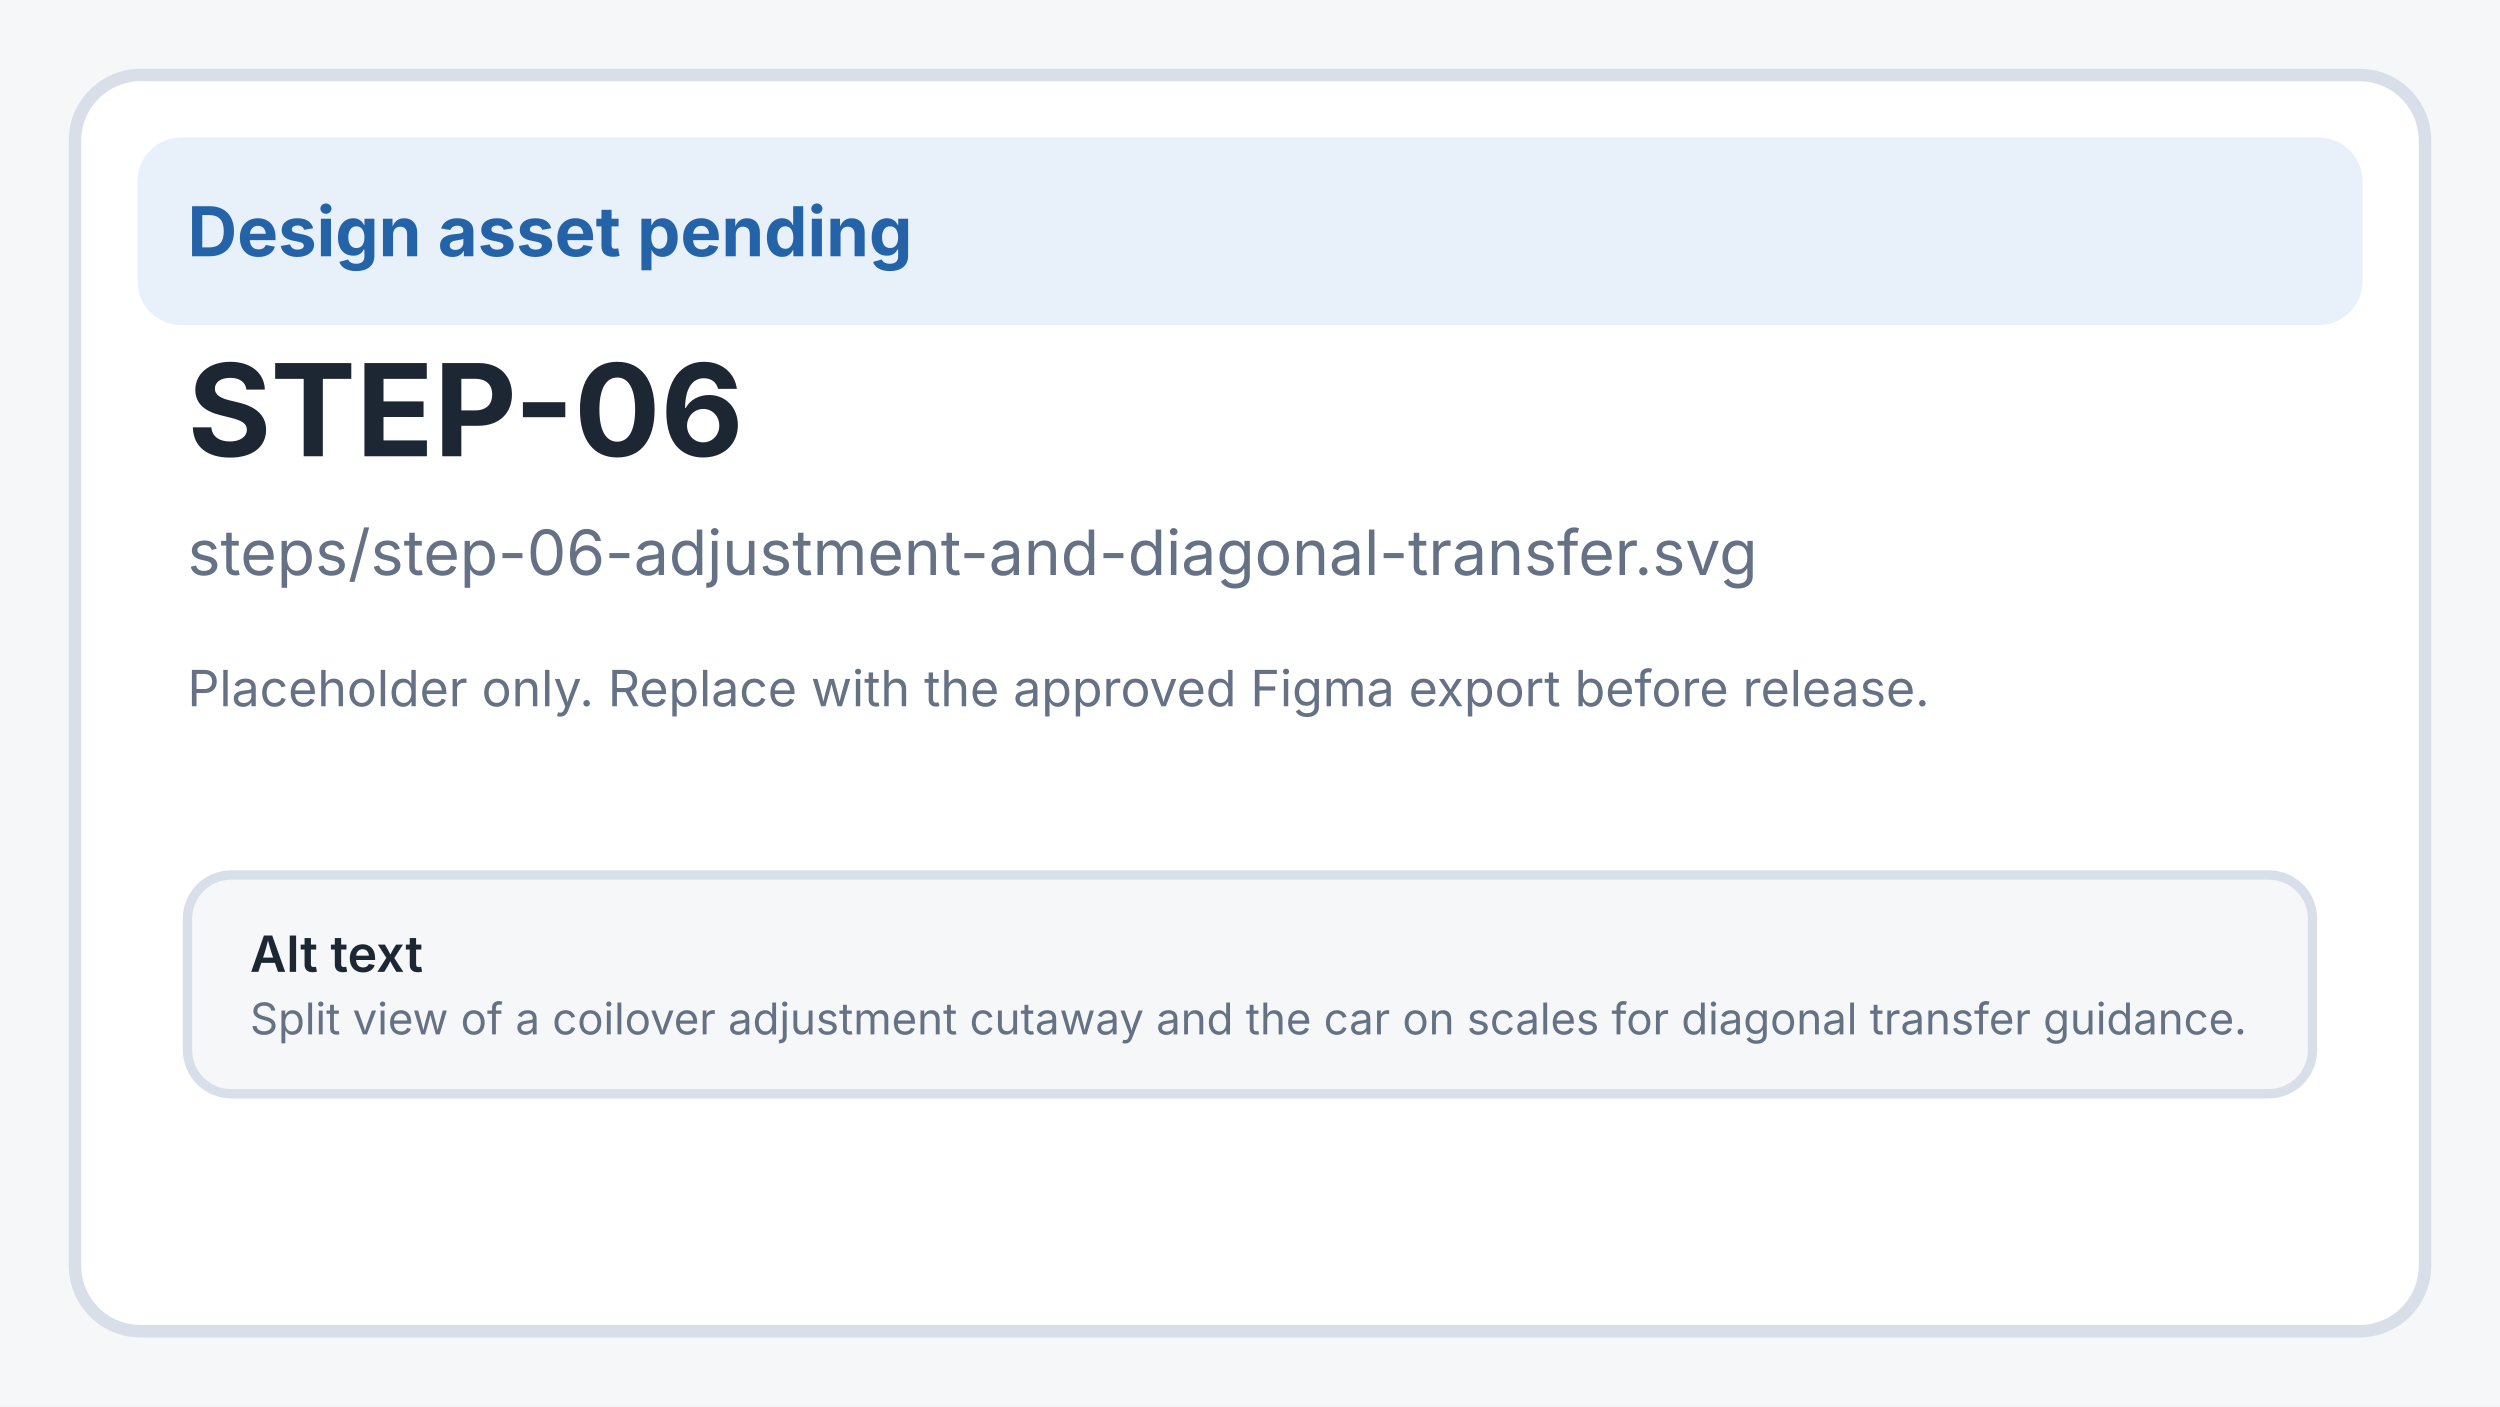
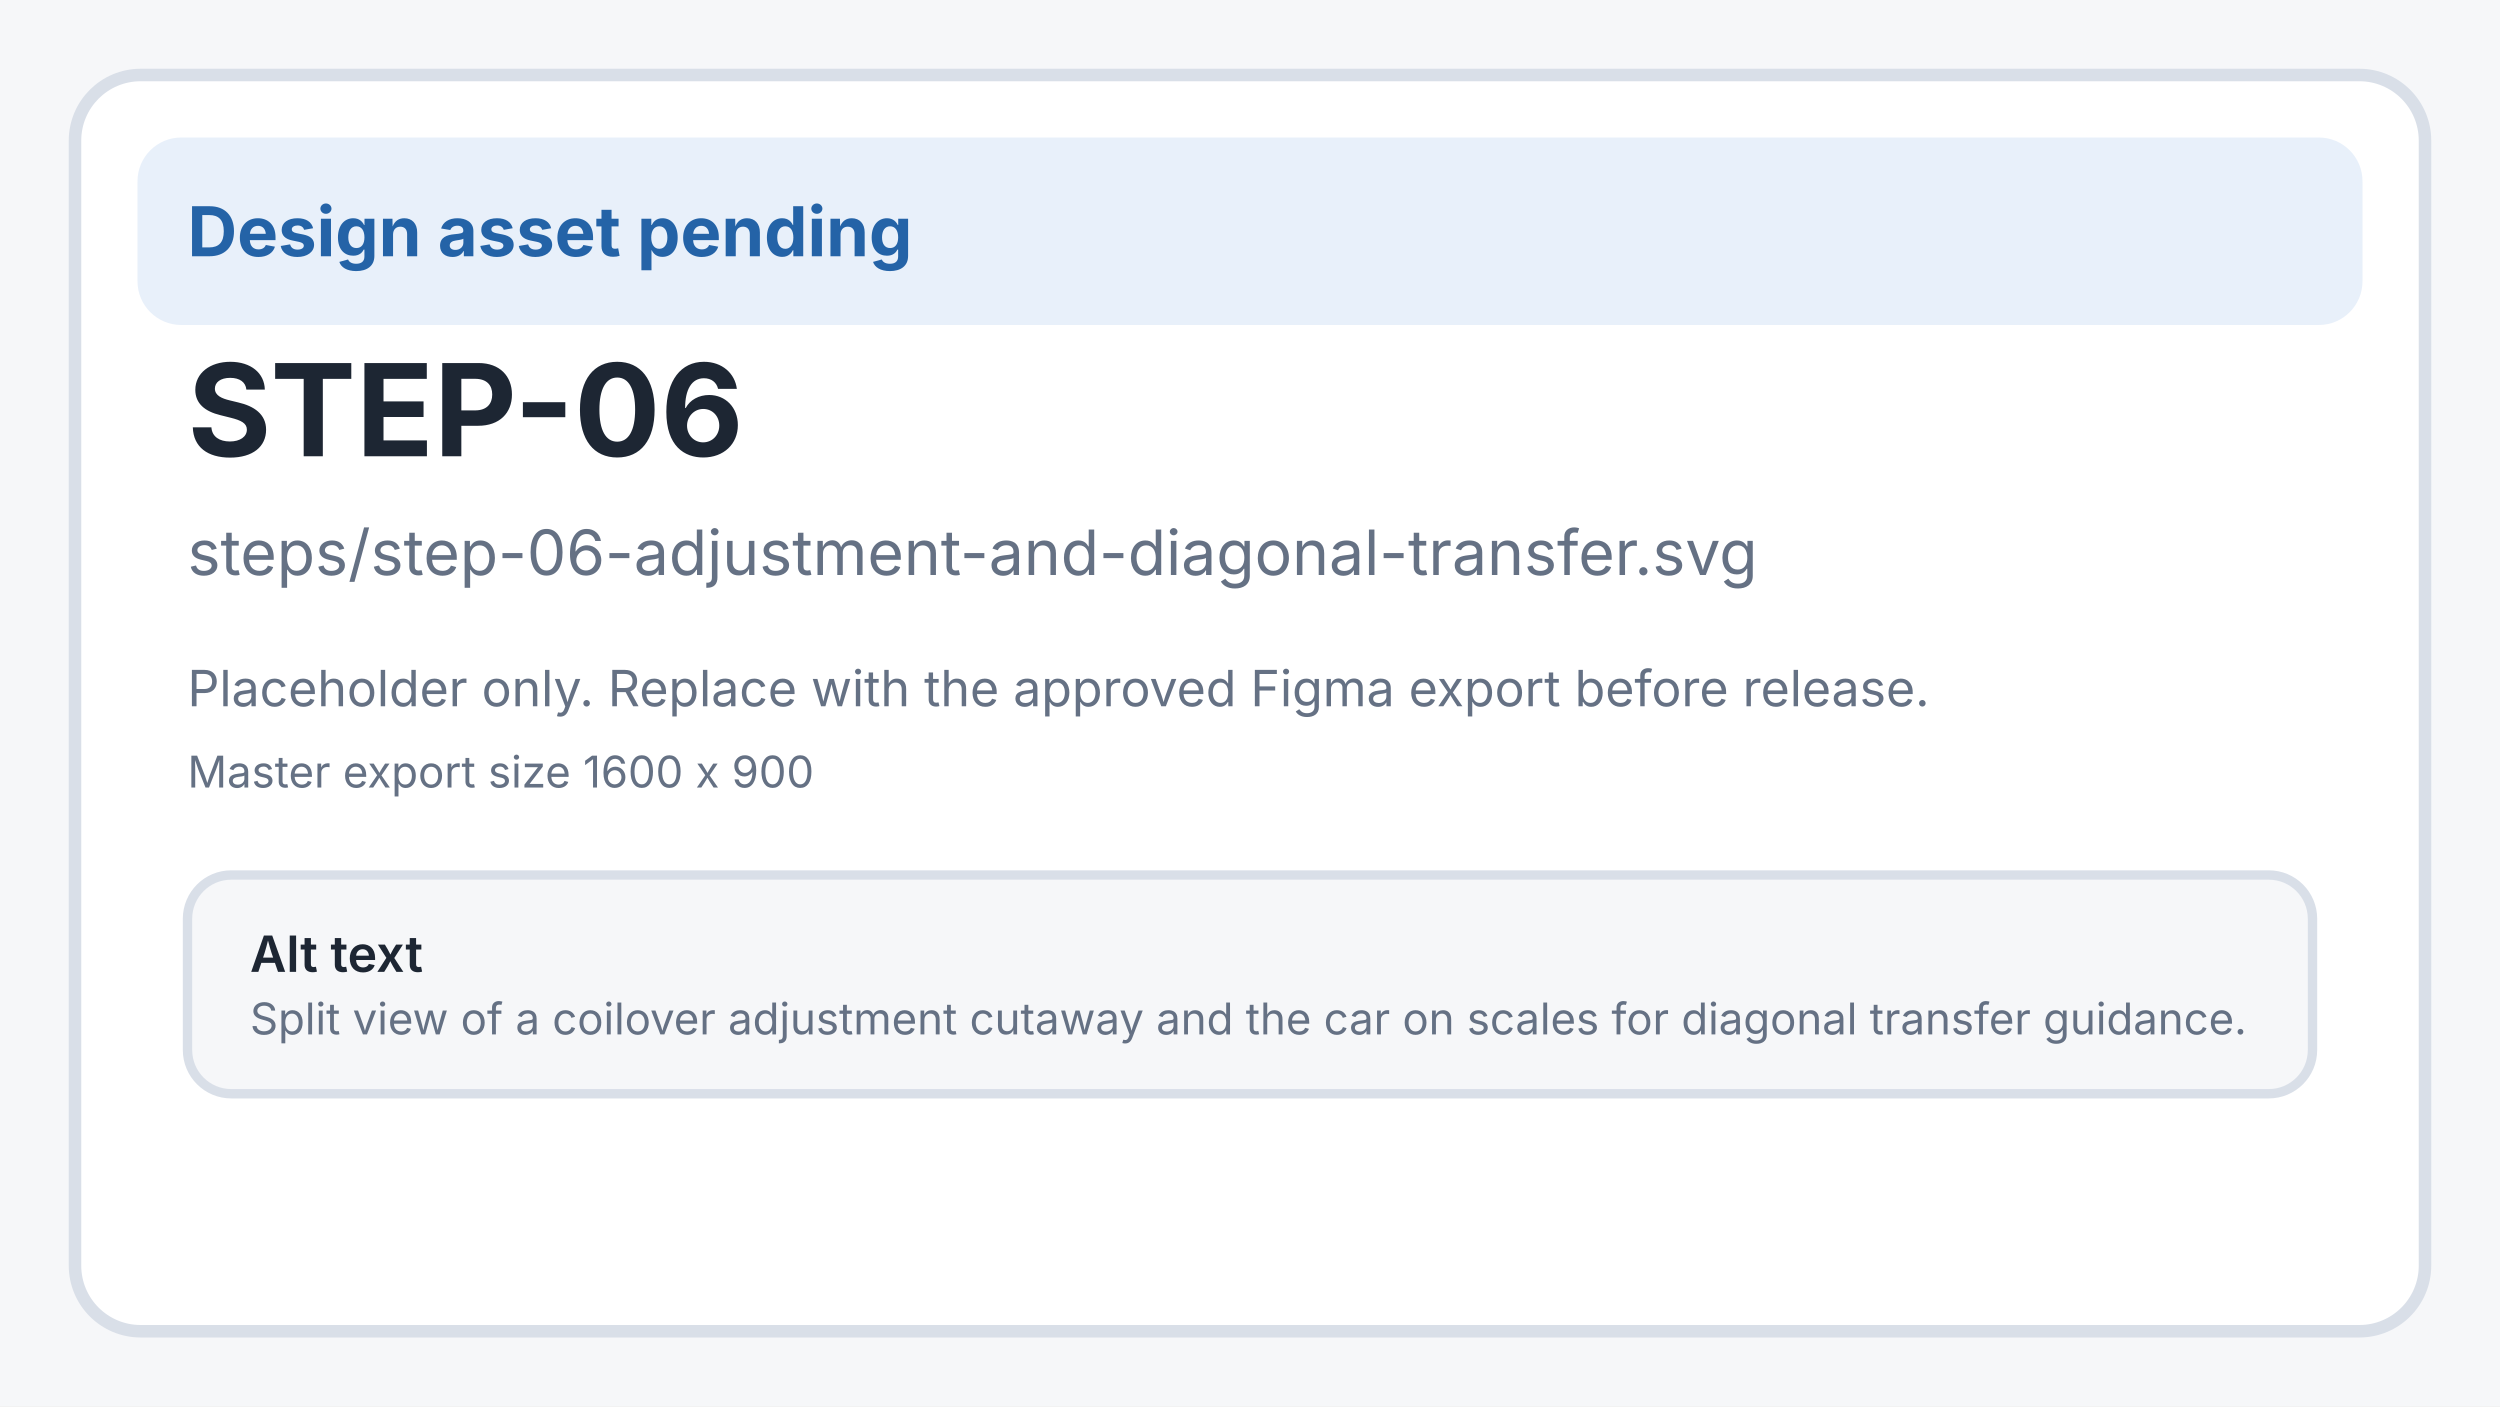
<svg xmlns="http://www.w3.org/2000/svg" viewBox="0 0 1600 900" role="img" aria-labelledby="title desc">
  <rect width="1600" height="900" fill="#F6F7F9" />
  <rect x="48" y="48" width="1504" height="804" rx="42" fill="#FFFFFF" stroke="#D9DFE8" stroke-width="8" />
  <rect x="88" y="88" width="1424" height="120" rx="28" fill="#E8F0FA" />
  <text x="120" y="164" fill="#2463A7" font-family="Inter, Segoe UI, sans-serif" font-size="44" font-weight="700">
    Design asset pending
  </text>
  <text x="120" y="292" fill="#1D2633" font-family="Inter, Segoe UI, sans-serif" font-size="82" font-weight="700">
    STEP-06
  </text>
  <text x="120" y="368" fill="#657184" font-family="Inter, Segoe UI, sans-serif" font-size="40">
    steps/step-06-adjustment-and-diagonal-transfer.svg
  </text>
  <text x="120" y="452" fill="#657184" font-family="Inter, Segoe UI, sans-serif" font-size="32">
    Placeholder only. Replace with the approved Figma export before release.
  </text>
+   <text x="120" y="504" fill="#657184" font-family="Inter, Segoe UI, sans-serif" font-size="28">
+     Master export size 1600 x 900
+   </text>
  <g transform="translate(120 560)">
    <rect width="1360" height="140" rx="28" fill="#F6F7F9" stroke="#D9DFE8" stroke-width="6" />
    <text x="40" y="62" fill="#1D2633" font-family="Inter, Segoe UI, sans-serif" font-size="32" font-weight="600">
      Alt text
    </text>
    <text x="40" y="102" fill="#657184" font-family="Inter, Segoe UI, sans-serif" font-size="28">
      Split view of a coilover adjustment cutaway and the car on scales for diagonal transfer guidance.
    </text>
  </g>
</svg>
